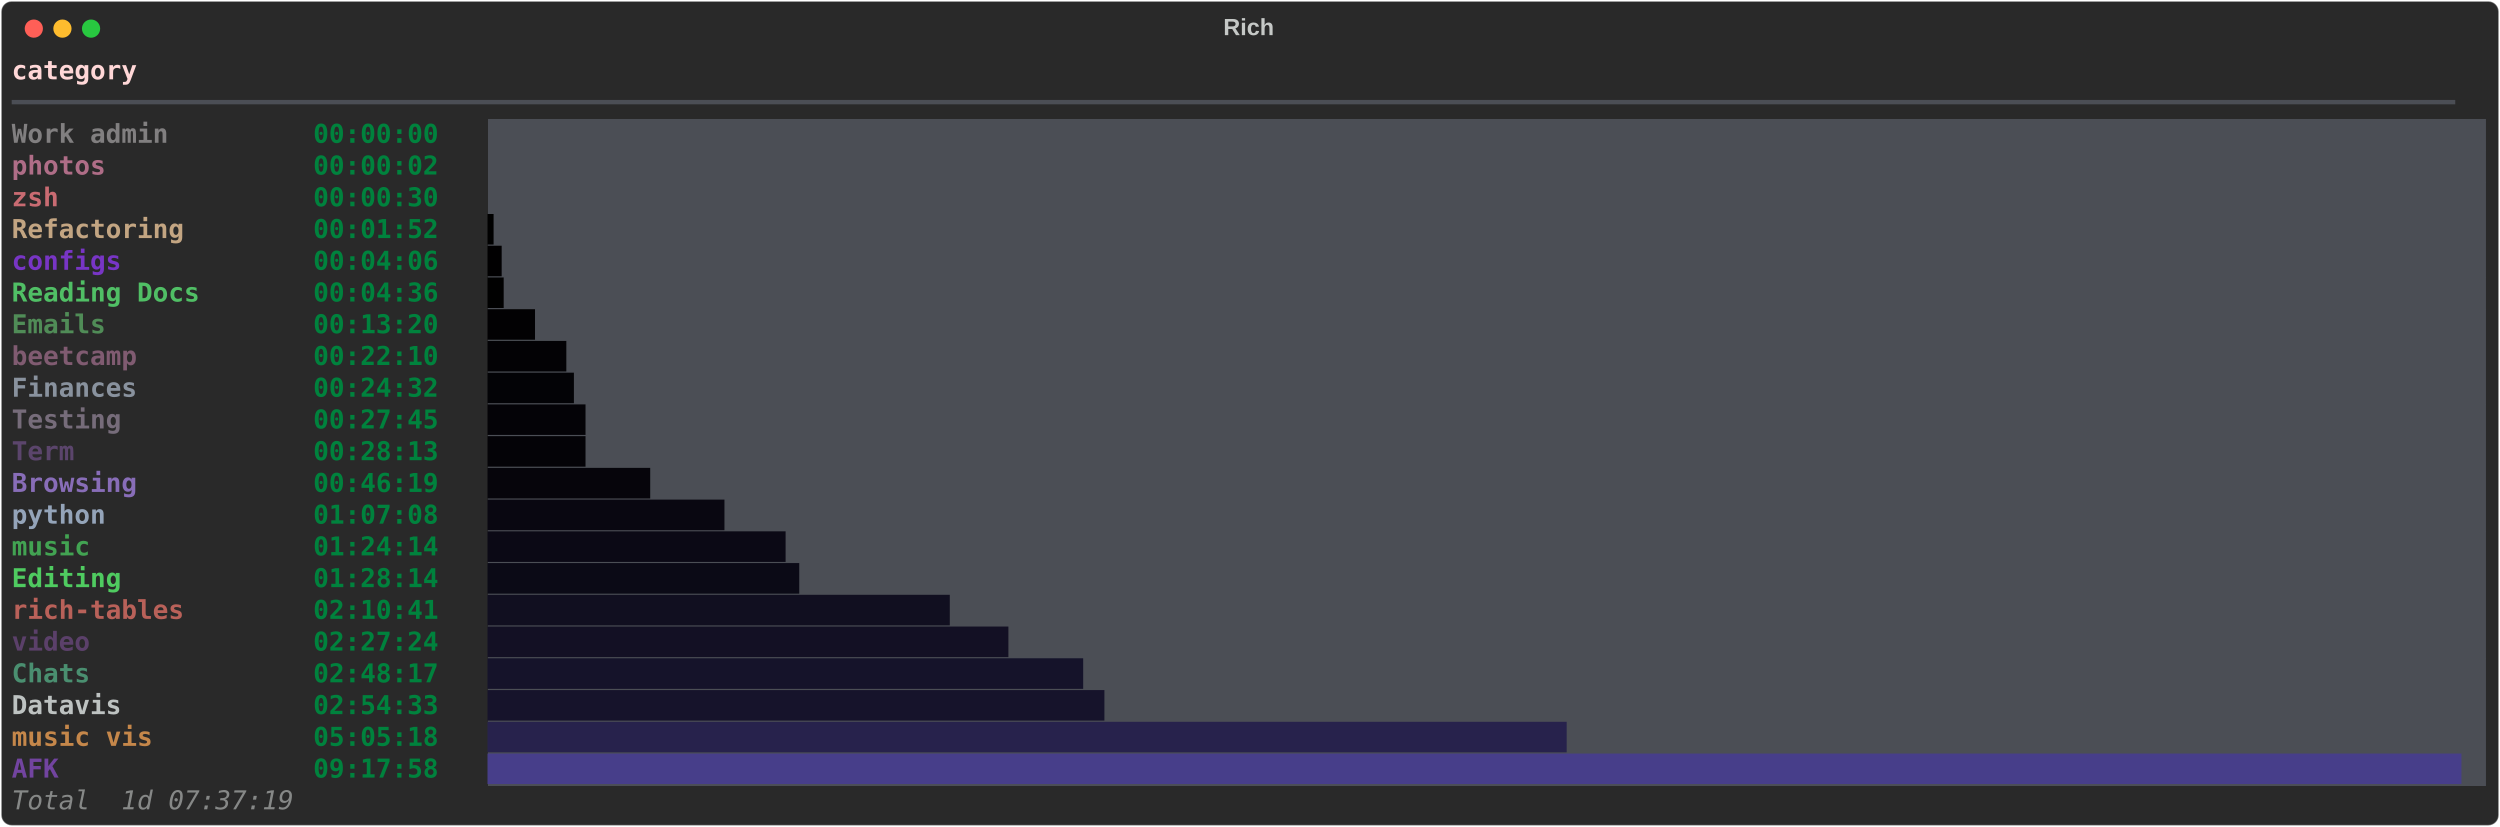
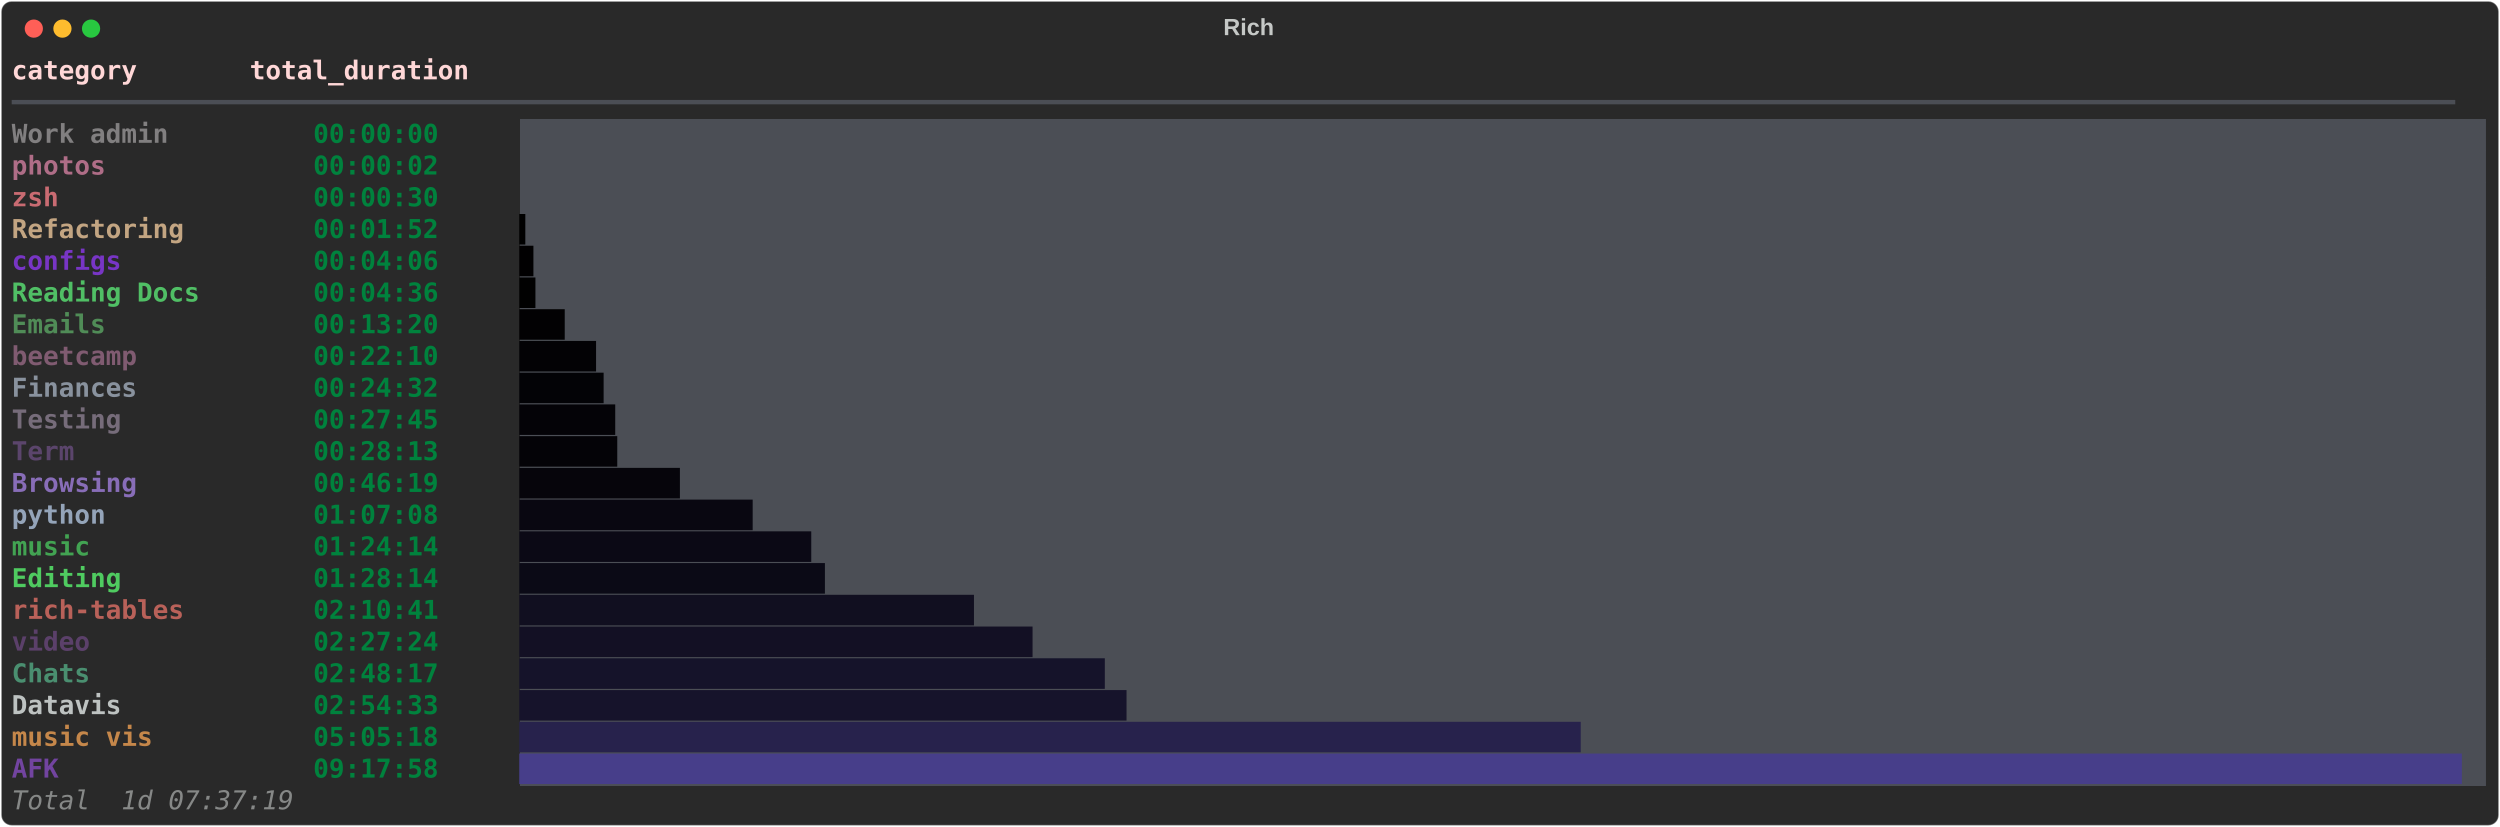
<svg xmlns="http://www.w3.org/2000/svg" class="rich-terminal" viewBox="0 0 1922 635.6">
  <style>

    @font-face {
        font-family: "Fira Code";
        src: local("FiraCode-Regular"),
                url("https://cdnjs.cloudflare.com/ajax/libs/firacode/6.2.0/woff2/FiraCode-Regular.woff2") format("woff2"),
                url("https://cdnjs.cloudflare.com/ajax/libs/firacode/6.2.0/woff/FiraCode-Regular.woff") format("woff");
        font-style: normal;
        font-weight: 400;
    }
    @font-face {
        font-family: "Fira Code";
        src: local("FiraCode-Bold"),
                url("https://cdnjs.cloudflare.com/ajax/libs/firacode/6.2.0/woff2/FiraCode-Bold.woff2") format("woff2"),
                url("https://cdnjs.cloudflare.com/ajax/libs/firacode/6.2.0/woff/FiraCode-Bold.woff") format("woff");
        font-style: bold;
        font-weight: 700;
    }

-     .terminal-3236554905-matrix {
+     .terminal-1075495280-matrix {
        font-family: Fira Code, monospace;
        font-size: 20px;
        line-height: 24.4px;
        font-variant-east-asian: full-width;
    }

-     .terminal-3236554905-title {
+     .terminal-1075495280-title {
        font-size: 18px;
        font-weight: bold;
        font-family: arial;
    }

-     .terminal-3236554905-r1 { fill: #ffd7d7;font-weight: bold }
- .terminal-3236554905-r2 { fill: #4b4e55 }
- .terminal-3236554905-r3 { fill: #c5c8c6 }
- .terminal-3236554905-r4 { fill: #817f80;font-weight: bold }
- .terminal-3236554905-r5 { fill: #00823d;font-weight: bold }
- .terminal-3236554905-r6 { fill: #000000 }
- .terminal-3236554905-r7 { fill: #af6d87;font-weight: bold }
- .terminal-3236554905-r8 { fill: #c96b72;font-weight: bold }
- .terminal-3236554905-r9 { fill: #c3a582;font-weight: bold }
- .terminal-3236554905-r10 { fill: #7835c5;font-weight: bold }
- .terminal-3236554905-r11 { fill: #010001 }
- .terminal-3236554905-r12 { fill: #50bf65;font-weight: bold }
- .terminal-3236554905-r13 { fill: #010101 }
- .terminal-3236554905-r14 { fill: #508c57;font-weight: bold }
- .terminal-3236554905-r15 { fill: #020103 }
- .terminal-3236554905-r16 { fill: #805b71;font-weight: bold }
- .terminal-3236554905-r17 { fill: #030205 }
- .terminal-3236554905-r18 { fill: #89929e;font-weight: bold }
- .terminal-3236554905-r19 { fill: #030306 }
- .terminal-3236554905-r20 { fill: #766c7a;font-weight: bold }
- .terminal-3236554905-r21 { fill: #040307 }
- .terminal-3236554905-r22 { fill: #5b456c;font-weight: bold }
- .terminal-3236554905-r23 { fill: #886db8;font-weight: bold }
- .terminal-3236554905-r24 { fill: #06050b }
- .terminal-3236554905-r25 { fill: #94a4b9;font-weight: bold }
- .terminal-3236554905-r26 { fill: #090711 }
- .terminal-3236554905-r27 { fill: #42a352;font-weight: bold }
- .terminal-3236554905-r28 { fill: #0b0915 }
- .terminal-3236554905-r29 { fill: #4fcb60;font-weight: bold }
- .terminal-3236554905-r30 { fill: #0b0a16 }
- .terminal-3236554905-r31 { fill: #b96159;font-weight: bold }
- .terminal-3236554905-r32 { fill: #110f20 }
- .terminal-3236554905-r33 { fill: #5b406a;font-weight: bold }
- .terminal-3236554905-r34 { fill: #131024 }
- .terminal-3236554905-r35 { fill: #4a8f70;font-weight: bold }
- .terminal-3236554905-r36 { fill: #15132a }
- .terminal-3236554905-r37 { fill: #bdc2c1;font-weight: bold }
- .terminal-3236554905-r38 { fill: #16132b }
- .terminal-3236554905-r39 { fill: #c5874a;font-weight: bold }
- .terminal-3236554905-r40 { fill: #27224c }
- .terminal-3236554905-r41 { fill: #7244a0;font-weight: bold }
- .terminal-3236554905-r42 { fill: #473e8a }
- .terminal-3236554905-r43 { fill: #868887;font-style: italic; }
+     .terminal-1075495280-r1 { fill: #ffd7d7;font-weight: bold }
+ .terminal-1075495280-r2 { fill: #4b4e55 }
+ .terminal-1075495280-r3 { fill: #c5c8c6 }
+ .terminal-1075495280-r4 { fill: #817f80;font-weight: bold }
+ .terminal-1075495280-r5 { fill: #00823d;font-weight: bold }
+ .terminal-1075495280-r6 { fill: #000000 }
+ .terminal-1075495280-r7 { fill: #af6d87;font-weight: bold }
+ .terminal-1075495280-r8 { fill: #c96b72;font-weight: bold }
+ .terminal-1075495280-r9 { fill: #c3a582;font-weight: bold }
+ .terminal-1075495280-r10 { fill: #7835c5;font-weight: bold }
+ .terminal-1075495280-r11 { fill: #010001 }
+ .terminal-1075495280-r12 { fill: #50bf65;font-weight: bold }
+ .terminal-1075495280-r13 { fill: #010101 }
+ .terminal-1075495280-r14 { fill: #508c57;font-weight: bold }
+ .terminal-1075495280-r15 { fill: #020103 }
+ .terminal-1075495280-r16 { fill: #805b71;font-weight: bold }
+ .terminal-1075495280-r17 { fill: #030205 }
+ .terminal-1075495280-r18 { fill: #89929e;font-weight: bold }
+ .terminal-1075495280-r19 { fill: #030306 }
+ .terminal-1075495280-r20 { fill: #766c7a;font-weight: bold }
+ .terminal-1075495280-r21 { fill: #040307 }
+ .terminal-1075495280-r22 { fill: #5b456c;font-weight: bold }
+ .terminal-1075495280-r23 { fill: #886db8;font-weight: bold }
+ .terminal-1075495280-r24 { fill: #06050b }
+ .terminal-1075495280-r25 { fill: #94a4b9;font-weight: bold }
+ .terminal-1075495280-r26 { fill: #090711 }
+ .terminal-1075495280-r27 { fill: #42a352;font-weight: bold }
+ .terminal-1075495280-r28 { fill: #0b0915 }
+ .terminal-1075495280-r29 { fill: #4fcb60;font-weight: bold }
+ .terminal-1075495280-r30 { fill: #0b0a16 }
+ .terminal-1075495280-r31 { fill: #b96159;font-weight: bold }
+ .terminal-1075495280-r32 { fill: #110f20 }
+ .terminal-1075495280-r33 { fill: #5b406a;font-weight: bold }
+ .terminal-1075495280-r34 { fill: #131024 }
+ .terminal-1075495280-r35 { fill: #4a8f70;font-weight: bold }
+ .terminal-1075495280-r36 { fill: #15132a }
+ .terminal-1075495280-r37 { fill: #bdc2c1;font-weight: bold }
+ .terminal-1075495280-r38 { fill: #16132b }
+ .terminal-1075495280-r39 { fill: #c5874a;font-weight: bold }
+ .terminal-1075495280-r40 { fill: #27224c }
+ .terminal-1075495280-r41 { fill: #7244a0;font-weight: bold }
+ .terminal-1075495280-r42 { fill: #473e8a }
+ .terminal-1075495280-r43 { fill: #868887;font-style: italic; }
    </style>
  <defs>
-     <clipPath id="terminal-3236554905-clip-terminal">
+     <clipPath id="terminal-1075495280-clip-terminal">
      <rect x="0" y="0" width="1902.2" height="584.6" />
    </clipPath>
-     <clipPath id="terminal-3236554905-line-0">
+     <clipPath id="terminal-1075495280-line-0">
      <rect x="0" y="1.5" width="1903.2" height="24.65" />
    </clipPath>
-     <clipPath id="terminal-3236554905-line-1">
+     <clipPath id="terminal-1075495280-line-1">
      <rect x="0" y="25.9" width="1903.2" height="24.65" />
    </clipPath>
-     <clipPath id="terminal-3236554905-line-2">
+     <clipPath id="terminal-1075495280-line-2">
      <rect x="0" y="50.3" width="1903.2" height="24.65" />
    </clipPath>
-     <clipPath id="terminal-3236554905-line-3">
+     <clipPath id="terminal-1075495280-line-3">
      <rect x="0" y="74.7" width="1903.2" height="24.65" />
    </clipPath>
-     <clipPath id="terminal-3236554905-line-4">
+     <clipPath id="terminal-1075495280-line-4">
      <rect x="0" y="99.1" width="1903.2" height="24.65" />
    </clipPath>
-     <clipPath id="terminal-3236554905-line-5">
+     <clipPath id="terminal-1075495280-line-5">
      <rect x="0" y="123.5" width="1903.2" height="24.65" />
    </clipPath>
-     <clipPath id="terminal-3236554905-line-6">
+     <clipPath id="terminal-1075495280-line-6">
      <rect x="0" y="147.9" width="1903.2" height="24.65" />
    </clipPath>
-     <clipPath id="terminal-3236554905-line-7">
+     <clipPath id="terminal-1075495280-line-7">
      <rect x="0" y="172.3" width="1903.2" height="24.65" />
    </clipPath>
-     <clipPath id="terminal-3236554905-line-8">
+     <clipPath id="terminal-1075495280-line-8">
      <rect x="0" y="196.7" width="1903.2" height="24.65" />
    </clipPath>
-     <clipPath id="terminal-3236554905-line-9">
+     <clipPath id="terminal-1075495280-line-9">
      <rect x="0" y="221.1" width="1903.2" height="24.65" />
    </clipPath>
-     <clipPath id="terminal-3236554905-line-10">
+     <clipPath id="terminal-1075495280-line-10">
      <rect x="0" y="245.5" width="1903.2" height="24.65" />
    </clipPath>
-     <clipPath id="terminal-3236554905-line-11">
+     <clipPath id="terminal-1075495280-line-11">
      <rect x="0" y="269.9" width="1903.2" height="24.65" />
    </clipPath>
-     <clipPath id="terminal-3236554905-line-12">
+     <clipPath id="terminal-1075495280-line-12">
      <rect x="0" y="294.3" width="1903.2" height="24.65" />
    </clipPath>
-     <clipPath id="terminal-3236554905-line-13">
+     <clipPath id="terminal-1075495280-line-13">
      <rect x="0" y="318.7" width="1903.2" height="24.65" />
    </clipPath>
-     <clipPath id="terminal-3236554905-line-14">
+     <clipPath id="terminal-1075495280-line-14">
      <rect x="0" y="343.1" width="1903.2" height="24.65" />
    </clipPath>
-     <clipPath id="terminal-3236554905-line-15">
+     <clipPath id="terminal-1075495280-line-15">
      <rect x="0" y="367.5" width="1903.2" height="24.65" />
    </clipPath>
-     <clipPath id="terminal-3236554905-line-16">
+     <clipPath id="terminal-1075495280-line-16">
      <rect x="0" y="391.9" width="1903.2" height="24.65" />
    </clipPath>
-     <clipPath id="terminal-3236554905-line-17">
+     <clipPath id="terminal-1075495280-line-17">
      <rect x="0" y="416.3" width="1903.2" height="24.65" />
    </clipPath>
-     <clipPath id="terminal-3236554905-line-18">
+     <clipPath id="terminal-1075495280-line-18">
      <rect x="0" y="440.7" width="1903.2" height="24.65" />
    </clipPath>
-     <clipPath id="terminal-3236554905-line-19">
+     <clipPath id="terminal-1075495280-line-19">
      <rect x="0" y="465.1" width="1903.2" height="24.65" />
    </clipPath>
-     <clipPath id="terminal-3236554905-line-20">
+     <clipPath id="terminal-1075495280-line-20">
      <rect x="0" y="489.5" width="1903.2" height="24.65" />
    </clipPath>
-     <clipPath id="terminal-3236554905-line-21">
+     <clipPath id="terminal-1075495280-line-21">
      <rect x="0" y="513.9" width="1903.2" height="24.65" />
    </clipPath>
-     <clipPath id="terminal-3236554905-line-22">
+     <clipPath id="terminal-1075495280-line-22">
      <rect x="0" y="538.3" width="1903.2" height="24.65" />
    </clipPath>
  </defs>
  <rect fill="#292929" stroke="rgba(255,255,255,0.35)" stroke-width="1" x="1" y="1" width="1920" height="633.6" rx="8" />
-   <text class="terminal-3236554905-title" fill="#c5c8c6" text-anchor="middle" x="960" y="27">Rich</text>
+   <text class="terminal-1075495280-title" fill="#c5c8c6" text-anchor="middle" x="960" y="27">Rich</text>
  <g transform="translate(26,22)">
    <circle cx="0" cy="0" r="7" fill="#ff5f57" />
    <circle cx="22" cy="0" r="7" fill="#febc2e" />
    <circle cx="44" cy="0" r="7" fill="#28c840" />
  </g>
-   <g transform="translate(9, 41)" clip-path="url(#terminal-3236554905-clip-terminal)">
-     <rect fill="#4b4e55" x="366" y="50.3" width="1537.2" height="24.65" shape-rendering="crispEdges" />
-     <rect fill="#4b4e55" x="366" y="74.7" width="1537.2" height="24.65" shape-rendering="crispEdges" />
-     <rect fill="#4b4e55" x="366" y="99.1" width="1537.2" height="24.65" shape-rendering="crispEdges" />
-     <rect fill="#4b4e55" x="366" y="123.5" width="1537.2" height="24.65" shape-rendering="crispEdges" />
-     <rect fill="#4b4e55" x="366" y="147.9" width="1537.2" height="24.65" shape-rendering="crispEdges" />
-     <rect fill="#4b4e55" x="366" y="172.3" width="1537.2" height="24.65" shape-rendering="crispEdges" />
-     <rect fill="#4b4e55" x="366" y="196.7" width="1537.2" height="24.65" shape-rendering="crispEdges" />
-     <rect fill="#4b4e55" x="366" y="221.1" width="1537.2" height="24.65" shape-rendering="crispEdges" />
-     <rect fill="#4b4e55" x="366" y="245.5" width="1537.2" height="24.65" shape-rendering="crispEdges" />
-     <rect fill="#4b4e55" x="366" y="269.9" width="1537.2" height="24.65" shape-rendering="crispEdges" />
-     <rect fill="#4b4e55" x="366" y="294.3" width="1537.2" height="24.65" shape-rendering="crispEdges" />
-     <rect fill="#4b4e55" x="366" y="318.7" width="1537.2" height="24.65" shape-rendering="crispEdges" />
-     <rect fill="#4b4e55" x="366" y="343.1" width="1537.2" height="24.65" shape-rendering="crispEdges" />
-     <rect fill="#4b4e55" x="366" y="367.5" width="1537.2" height="24.65" shape-rendering="crispEdges" />
-     <rect fill="#4b4e55" x="366" y="391.9" width="1537.2" height="24.65" shape-rendering="crispEdges" />
-     <rect fill="#4b4e55" x="366" y="416.3" width="1537.2" height="24.65" shape-rendering="crispEdges" />
-     <rect fill="#4b4e55" x="366" y="440.7" width="1537.2" height="24.65" shape-rendering="crispEdges" />
-     <rect fill="#4b4e55" x="366" y="465.1" width="1537.2" height="24.65" shape-rendering="crispEdges" />
-     <rect fill="#4b4e55" x="366" y="489.5" width="1537.2" height="24.65" shape-rendering="crispEdges" />
-     <rect fill="#4b4e55" x="366" y="513.9" width="1537.2" height="24.65" shape-rendering="crispEdges" />
-     <rect fill="#4b4e55" x="366" y="538.3" width="1537.2" height="24.65" shape-rendering="crispEdges" />
-     <g class="terminal-3236554905-matrix">
-       <text class="terminal-3236554905-r1" x="0" y="20" textLength="146.4" clip-path="url(#terminal-3236554905-line-0)">category    </text>
-       <text class="terminal-3236554905-r3" x="1903.2" y="20" textLength="12.2" clip-path="url(#terminal-3236554905-line-0)">
- </text>
-       <text class="terminal-3236554905-r2" x="0" y="44.4" textLength="1903.2" clip-path="url(#terminal-3236554905-line-1)">━━━━━━━━━━━━━━━━━━━━━━━━━━━━━━━━━━━━━━━━━━━━━━━━━━━━━━━━━━━━━━━━━━━━━━━━━━━━━━━━━━━━━━━━━━━━━━━━━━━━━━━━━━━━━━━━━━━━━━━━━━━━━━━━━━━━━━━━━━━━━━━━━━━━━━━━━━━━</text>
-       <text class="terminal-3236554905-r3" x="1903.2" y="44.4" textLength="12.2" clip-path="url(#terminal-3236554905-line-1)">
- </text>
-       <text class="terminal-3236554905-r4" x="0" y="68.8" textLength="122" clip-path="url(#terminal-3236554905-line-2)">Work admin</text>
-       <text class="terminal-3236554905-r5" x="231.8" y="68.8" textLength="97.6" clip-path="url(#terminal-3236554905-line-2)">00:00:00</text>
-       <text class="terminal-3236554905-r3" x="1903.2" y="68.8" textLength="12.2" clip-path="url(#terminal-3236554905-line-2)">
- </text>
-       <text class="terminal-3236554905-r7" x="0" y="93.2" textLength="73.2" clip-path="url(#terminal-3236554905-line-3)">photos</text>
-       <text class="terminal-3236554905-r5" x="231.8" y="93.2" textLength="97.6" clip-path="url(#terminal-3236554905-line-3)">00:00:02</text>
-       <text class="terminal-3236554905-r3" x="1903.2" y="93.2" textLength="12.2" clip-path="url(#terminal-3236554905-line-3)">
- </text>
-       <text class="terminal-3236554905-r8" x="0" y="117.6" textLength="36.6" clip-path="url(#terminal-3236554905-line-4)">zsh</text>
-       <text class="terminal-3236554905-r5" x="231.8" y="117.6" textLength="97.6" clip-path="url(#terminal-3236554905-line-4)">00:00:30</text>
-       <text class="terminal-3236554905-r3" x="1903.2" y="117.6" textLength="12.2" clip-path="url(#terminal-3236554905-line-4)">
- </text>
-       <text class="terminal-3236554905-r9" x="0" y="142" textLength="134.2" clip-path="url(#terminal-3236554905-line-5)">Refactoring</text>
-       <text class="terminal-3236554905-r5" x="231.8" y="142" textLength="97.6" clip-path="url(#terminal-3236554905-line-5)">00:01:52</text>
-       <text class="terminal-3236554905-r6" x="366" y="142" textLength="1537.2" clip-path="url(#terminal-3236554905-line-5)">▍                                                                                                                             </text>
-       <text class="terminal-3236554905-r3" x="1903.2" y="142" textLength="12.2" clip-path="url(#terminal-3236554905-line-5)">
- </text>
-       <text class="terminal-3236554905-r10" x="0" y="166.4" textLength="85.4" clip-path="url(#terminal-3236554905-line-6)">configs</text>
-       <text class="terminal-3236554905-r5" x="231.8" y="166.4" textLength="97.6" clip-path="url(#terminal-3236554905-line-6)">00:04:06</text>
-       <text class="terminal-3236554905-r11" x="366" y="166.4" textLength="1537.2" clip-path="url(#terminal-3236554905-line-6)">▉                                                                                                                             </text>
-       <text class="terminal-3236554905-r3" x="1903.2" y="166.4" textLength="12.2" clip-path="url(#terminal-3236554905-line-6)">
- </text>
-       <text class="terminal-3236554905-r12" x="0" y="190.8" textLength="146.4" clip-path="url(#terminal-3236554905-line-7)">Reading Docs</text>
-       <text class="terminal-3236554905-r5" x="231.8" y="190.8" textLength="97.6" clip-path="url(#terminal-3236554905-line-7)">00:04:36</text>
-       <text class="terminal-3236554905-r13" x="366" y="190.8" textLength="1537.2" clip-path="url(#terminal-3236554905-line-7)">█                                                                                                                             </text>
-       <text class="terminal-3236554905-r3" x="1903.2" y="190.8" textLength="12.2" clip-path="url(#terminal-3236554905-line-7)">
- </text>
-       <text class="terminal-3236554905-r14" x="0" y="215.2" textLength="73.2" clip-path="url(#terminal-3236554905-line-8)">Emails</text>
-       <text class="terminal-3236554905-r5" x="231.8" y="215.2" textLength="97.6" clip-path="url(#terminal-3236554905-line-8)">00:13:20</text>
-       <text class="terminal-3236554905-r15" x="366" y="215.2" textLength="1537.2" clip-path="url(#terminal-3236554905-line-8)">███                                                                                                                           </text>
-       <text class="terminal-3236554905-r3" x="1903.2" y="215.2" textLength="12.2" clip-path="url(#terminal-3236554905-line-8)">
- </text>
-       <text class="terminal-3236554905-r16" x="0" y="239.6" textLength="97.6" clip-path="url(#terminal-3236554905-line-9)">beetcamp</text>
-       <text class="terminal-3236554905-r5" x="231.8" y="239.6" textLength="97.6" clip-path="url(#terminal-3236554905-line-9)">00:22:10</text>
-       <text class="terminal-3236554905-r17" x="366" y="239.6" textLength="1537.2" clip-path="url(#terminal-3236554905-line-9)">█████                                                                                                                         </text>
-       <text class="terminal-3236554905-r3" x="1903.2" y="239.6" textLength="12.2" clip-path="url(#terminal-3236554905-line-9)">
- </text>
-       <text class="terminal-3236554905-r18" x="0" y="264" textLength="97.6" clip-path="url(#terminal-3236554905-line-10)">Finances</text>
-       <text class="terminal-3236554905-r5" x="231.8" y="264" textLength="97.6" clip-path="url(#terminal-3236554905-line-10)">00:24:32</text>
-       <text class="terminal-3236554905-r19" x="366" y="264" textLength="1537.2" clip-path="url(#terminal-3236554905-line-10)">█████▌                                                                                                                        </text>
-       <text class="terminal-3236554905-r3" x="1903.2" y="264" textLength="12.2" clip-path="url(#terminal-3236554905-line-10)">
- </text>
-       <text class="terminal-3236554905-r20" x="0" y="288.4" textLength="85.4" clip-path="url(#terminal-3236554905-line-11)">Testing</text>
-       <text class="terminal-3236554905-r5" x="231.8" y="288.4" textLength="97.6" clip-path="url(#terminal-3236554905-line-11)">00:27:45</text>
-       <text class="terminal-3236554905-r21" x="366" y="288.4" textLength="1537.2" clip-path="url(#terminal-3236554905-line-11)">██████▎                                                                                                                       </text>
-       <text class="terminal-3236554905-r3" x="1903.2" y="288.4" textLength="12.2" clip-path="url(#terminal-3236554905-line-11)">
- </text>
-       <text class="terminal-3236554905-r22" x="0" y="312.8" textLength="48.8" clip-path="url(#terminal-3236554905-line-12)">Term</text>
-       <text class="terminal-3236554905-r5" x="231.8" y="312.8" textLength="97.6" clip-path="url(#terminal-3236554905-line-12)">00:28:13</text>
-       <text class="terminal-3236554905-r21" x="366" y="312.8" textLength="1537.2" clip-path="url(#terminal-3236554905-line-12)">██████▎                                                                                                                       </text>
-       <text class="terminal-3236554905-r3" x="1903.2" y="312.8" textLength="12.2" clip-path="url(#terminal-3236554905-line-12)">
- </text>
-       <text class="terminal-3236554905-r23" x="0" y="337.2" textLength="97.6" clip-path="url(#terminal-3236554905-line-13)">Browsing</text>
-       <text class="terminal-3236554905-r5" x="231.8" y="337.2" textLength="97.6" clip-path="url(#terminal-3236554905-line-13)">00:46:19</text>
-       <text class="terminal-3236554905-r24" x="366" y="337.2" textLength="1537.2" clip-path="url(#terminal-3236554905-line-13)">██████████▍                                                                                                                   </text>
-       <text class="terminal-3236554905-r3" x="1903.2" y="337.2" textLength="12.2" clip-path="url(#terminal-3236554905-line-13)">
- </text>
-       <text class="terminal-3236554905-r25" x="0" y="361.6" textLength="73.2" clip-path="url(#terminal-3236554905-line-14)">python</text>
-       <text class="terminal-3236554905-r5" x="231.8" y="361.6" textLength="97.6" clip-path="url(#terminal-3236554905-line-14)">01:07:08</text>
-       <text class="terminal-3236554905-r26" x="366" y="361.6" textLength="1537.2" clip-path="url(#terminal-3236554905-line-14)">███████████████▏                                                                                                              </text>
-       <text class="terminal-3236554905-r3" x="1903.2" y="361.6" textLength="12.2" clip-path="url(#terminal-3236554905-line-14)">
- </text>
-       <text class="terminal-3236554905-r27" x="0" y="386" textLength="61" clip-path="url(#terminal-3236554905-line-15)">music</text>
-       <text class="terminal-3236554905-r5" x="231.8" y="386" textLength="97.6" clip-path="url(#terminal-3236554905-line-15)">01:24:14</text>
-       <text class="terminal-3236554905-r28" x="366" y="386" textLength="1537.2" clip-path="url(#terminal-3236554905-line-15)">███████████████████                                                                                                           </text>
-       <text class="terminal-3236554905-r3" x="1903.2" y="386" textLength="12.2" clip-path="url(#terminal-3236554905-line-15)">
- </text>
-       <text class="terminal-3236554905-r29" x="0" y="410.4" textLength="85.4" clip-path="url(#terminal-3236554905-line-16)">Editing</text>
-       <text class="terminal-3236554905-r5" x="231.8" y="410.4" textLength="97.6" clip-path="url(#terminal-3236554905-line-16)">01:28:14</text>
-       <text class="terminal-3236554905-r30" x="366" y="410.4" textLength="1537.2" clip-path="url(#terminal-3236554905-line-16)">███████████████████▉                                                                                                          </text>
-       <text class="terminal-3236554905-r3" x="1903.2" y="410.4" textLength="12.2" clip-path="url(#terminal-3236554905-line-16)">
- </text>
-       <text class="terminal-3236554905-r31" x="0" y="434.8" textLength="134.2" clip-path="url(#terminal-3236554905-line-17)">rich-tables</text>
-       <text class="terminal-3236554905-r5" x="231.8" y="434.8" textLength="97.6" clip-path="url(#terminal-3236554905-line-17)">02:10:41</text>
-       <text class="terminal-3236554905-r32" x="366" y="434.8" textLength="1537.2" clip-path="url(#terminal-3236554905-line-17)">█████████████████████████████▌                                                                                                </text>
-       <text class="terminal-3236554905-r3" x="1903.2" y="434.8" textLength="12.2" clip-path="url(#terminal-3236554905-line-17)">
- </text>
-       <text class="terminal-3236554905-r33" x="0" y="459.2" textLength="61" clip-path="url(#terminal-3236554905-line-18)">video</text>
-       <text class="terminal-3236554905-r5" x="231.8" y="459.2" textLength="97.6" clip-path="url(#terminal-3236554905-line-18)">02:27:24</text>
-       <text class="terminal-3236554905-r34" x="366" y="459.2" textLength="1537.2" clip-path="url(#terminal-3236554905-line-18)">█████████████████████████████████▎                                                                                            </text>
-       <text class="terminal-3236554905-r3" x="1903.2" y="459.2" textLength="12.2" clip-path="url(#terminal-3236554905-line-18)">
- </text>
-       <text class="terminal-3236554905-r35" x="0" y="483.6" textLength="61" clip-path="url(#terminal-3236554905-line-19)">Chats</text>
-       <text class="terminal-3236554905-r5" x="231.8" y="483.6" textLength="97.6" clip-path="url(#terminal-3236554905-line-19)">02:48:17</text>
-       <text class="terminal-3236554905-r36" x="366" y="483.6" textLength="1537.2" clip-path="url(#terminal-3236554905-line-19)">██████████████████████████████████████                                                                                        </text>
-       <text class="terminal-3236554905-r3" x="1903.2" y="483.6" textLength="12.2" clip-path="url(#terminal-3236554905-line-19)">
- </text>
-       <text class="terminal-3236554905-r37" x="0" y="508" textLength="85.4" clip-path="url(#terminal-3236554905-line-20)">Datavis</text>
-       <text class="terminal-3236554905-r5" x="231.8" y="508" textLength="97.6" clip-path="url(#terminal-3236554905-line-20)">02:54:33</text>
-       <text class="terminal-3236554905-r38" x="366" y="508" textLength="1537.2" clip-path="url(#terminal-3236554905-line-20)">███████████████████████████████████████▍                                                                                      </text>
-       <text class="terminal-3236554905-r3" x="1903.2" y="508" textLength="12.2" clip-path="url(#terminal-3236554905-line-20)">
- </text>
-       <text class="terminal-3236554905-r39" x="0" y="532.4" textLength="109.8" clip-path="url(#terminal-3236554905-line-21)">music vis</text>
-       <text class="terminal-3236554905-r5" x="231.8" y="532.4" textLength="97.6" clip-path="url(#terminal-3236554905-line-21)">05:05:18</text>
-       <text class="terminal-3236554905-r40" x="366" y="532.4" textLength="1537.2" clip-path="url(#terminal-3236554905-line-21)">████████████████████████████████████████████████████████████████████▉                                                         </text>
-       <text class="terminal-3236554905-r3" x="1903.2" y="532.4" textLength="12.2" clip-path="url(#terminal-3236554905-line-21)">
- </text>
-       <text class="terminal-3236554905-r41" x="0" y="556.8" textLength="36.6" clip-path="url(#terminal-3236554905-line-22)">AFK</text>
-       <text class="terminal-3236554905-r5" x="231.8" y="556.8" textLength="97.6" clip-path="url(#terminal-3236554905-line-22)">09:17:58</text>
-       <text class="terminal-3236554905-r42" x="366" y="556.8" textLength="1537.2" clip-path="url(#terminal-3236554905-line-22)">██████████████████████████████████████████████████████████████████████████████████████████████████████████████████████████████</text>
-       <text class="terminal-3236554905-r3" x="1903.2" y="556.8" textLength="12.2" clip-path="url(#terminal-3236554905-line-22)">
- </text>
-       <text class="terminal-3236554905-r43" x="0" y="581.2" textLength="1903.2" clip-path="url(#terminal-3236554905-line-23)">Total  1d 07:37:19                                                                                                                                          </text>
-       <text class="terminal-3236554905-r3" x="1903.2" y="581.2" textLength="12.2" clip-path="url(#terminal-3236554905-line-23)">
+   <g transform="translate(9, 41)" clip-path="url(#terminal-1075495280-clip-terminal)">
+     <rect fill="#4b4e55" x="390.4" y="50.3" width="1512.8" height="24.65" shape-rendering="crispEdges" />
+     <rect fill="#4b4e55" x="390.4" y="74.7" width="1512.8" height="24.65" shape-rendering="crispEdges" />
+     <rect fill="#4b4e55" x="390.4" y="99.1" width="1512.8" height="24.65" shape-rendering="crispEdges" />
+     <rect fill="#4b4e55" x="390.4" y="123.5" width="1512.8" height="24.65" shape-rendering="crispEdges" />
+     <rect fill="#4b4e55" x="390.4" y="147.9" width="1512.8" height="24.65" shape-rendering="crispEdges" />
+     <rect fill="#4b4e55" x="390.4" y="172.3" width="1512.8" height="24.65" shape-rendering="crispEdges" />
+     <rect fill="#4b4e55" x="390.4" y="196.7" width="1512.8" height="24.65" shape-rendering="crispEdges" />
+     <rect fill="#4b4e55" x="390.4" y="221.1" width="1512.8" height="24.65" shape-rendering="crispEdges" />
+     <rect fill="#4b4e55" x="390.4" y="245.5" width="1512.8" height="24.65" shape-rendering="crispEdges" />
+     <rect fill="#4b4e55" x="390.4" y="269.9" width="1512.8" height="24.65" shape-rendering="crispEdges" />
+     <rect fill="#4b4e55" x="390.4" y="294.3" width="1512.8" height="24.65" shape-rendering="crispEdges" />
+     <rect fill="#4b4e55" x="390.4" y="318.7" width="1512.8" height="24.65" shape-rendering="crispEdges" />
+     <rect fill="#4b4e55" x="390.4" y="343.1" width="1512.8" height="24.65" shape-rendering="crispEdges" />
+     <rect fill="#4b4e55" x="390.4" y="367.5" width="1512.8" height="24.65" shape-rendering="crispEdges" />
+     <rect fill="#4b4e55" x="390.4" y="391.9" width="1512.8" height="24.65" shape-rendering="crispEdges" />
+     <rect fill="#4b4e55" x="390.4" y="416.3" width="1512.8" height="24.65" shape-rendering="crispEdges" />
+     <rect fill="#4b4e55" x="390.4" y="440.7" width="1512.8" height="24.65" shape-rendering="crispEdges" />
+     <rect fill="#4b4e55" x="390.4" y="465.1" width="1512.8" height="24.65" shape-rendering="crispEdges" />
+     <rect fill="#4b4e55" x="390.4" y="489.5" width="1512.8" height="24.65" shape-rendering="crispEdges" />
+     <rect fill="#4b4e55" x="390.4" y="513.9" width="1512.8" height="24.65" shape-rendering="crispEdges" />
+     <rect fill="#4b4e55" x="390.4" y="538.3" width="1512.8" height="24.65" shape-rendering="crispEdges" />
+     <g class="terminal-1075495280-matrix">
+       <text class="terminal-1075495280-r1" x="0" y="20" textLength="146.4" clip-path="url(#terminal-1075495280-line-0)">category    </text>
+       <text class="terminal-1075495280-r1" x="183" y="20" textLength="170.8" clip-path="url(#terminal-1075495280-line-0)">total_duration</text>
+       <text class="terminal-1075495280-r3" x="1903.2" y="20" textLength="12.2" clip-path="url(#terminal-1075495280-line-0)">
+ </text>
+       <text class="terminal-1075495280-r2" x="0" y="44.4" textLength="1903.2" clip-path="url(#terminal-1075495280-line-1)">━━━━━━━━━━━━━━━━━━━━━━━━━━━━━━━━━━━━━━━━━━━━━━━━━━━━━━━━━━━━━━━━━━━━━━━━━━━━━━━━━━━━━━━━━━━━━━━━━━━━━━━━━━━━━━━━━━━━━━━━━━━━━━━━━━━━━━━━━━━━━━━━━━━━━━━━━━━━</text>
+       <text class="terminal-1075495280-r3" x="1903.2" y="44.4" textLength="12.2" clip-path="url(#terminal-1075495280-line-1)">
+ </text>
+       <text class="terminal-1075495280-r4" x="0" y="68.8" textLength="122" clip-path="url(#terminal-1075495280-line-2)">Work admin</text>
+       <text class="terminal-1075495280-r5" x="231.8" y="68.8" textLength="97.6" clip-path="url(#terminal-1075495280-line-2)">00:00:00</text>
+       <text class="terminal-1075495280-r3" x="1903.2" y="68.8" textLength="12.2" clip-path="url(#terminal-1075495280-line-2)">
+ </text>
+       <text class="terminal-1075495280-r7" x="0" y="93.2" textLength="73.2" clip-path="url(#terminal-1075495280-line-3)">photos</text>
+       <text class="terminal-1075495280-r5" x="231.8" y="93.2" textLength="97.6" clip-path="url(#terminal-1075495280-line-3)">00:00:02</text>
+       <text class="terminal-1075495280-r3" x="1903.2" y="93.2" textLength="12.2" clip-path="url(#terminal-1075495280-line-3)">
+ </text>
+       <text class="terminal-1075495280-r8" x="0" y="117.6" textLength="36.6" clip-path="url(#terminal-1075495280-line-4)">zsh</text>
+       <text class="terminal-1075495280-r5" x="231.8" y="117.6" textLength="97.6" clip-path="url(#terminal-1075495280-line-4)">00:00:30</text>
+       <text class="terminal-1075495280-r3" x="1903.2" y="117.6" textLength="12.2" clip-path="url(#terminal-1075495280-line-4)">
+ </text>
+       <text class="terminal-1075495280-r9" x="0" y="142" textLength="134.2" clip-path="url(#terminal-1075495280-line-5)">Refactoring</text>
+       <text class="terminal-1075495280-r5" x="231.8" y="142" textLength="97.6" clip-path="url(#terminal-1075495280-line-5)">00:01:52</text>
+       <text class="terminal-1075495280-r6" x="390.4" y="142" textLength="1512.8" clip-path="url(#terminal-1075495280-line-5)">▍                                                                                                                           </text>
+       <text class="terminal-1075495280-r3" x="1903.2" y="142" textLength="12.2" clip-path="url(#terminal-1075495280-line-5)">
+ </text>
+       <text class="terminal-1075495280-r10" x="0" y="166.4" textLength="85.4" clip-path="url(#terminal-1075495280-line-6)">configs</text>
+       <text class="terminal-1075495280-r5" x="231.8" y="166.4" textLength="97.6" clip-path="url(#terminal-1075495280-line-6)">00:04:06</text>
+       <text class="terminal-1075495280-r11" x="390.4" y="166.4" textLength="1512.8" clip-path="url(#terminal-1075495280-line-6)">▉                                                                                                                           </text>
+       <text class="terminal-1075495280-r3" x="1903.2" y="166.4" textLength="12.2" clip-path="url(#terminal-1075495280-line-6)">
+ </text>
+       <text class="terminal-1075495280-r12" x="0" y="190.8" textLength="146.4" clip-path="url(#terminal-1075495280-line-7)">Reading Docs</text>
+       <text class="terminal-1075495280-r5" x="231.8" y="190.8" textLength="97.6" clip-path="url(#terminal-1075495280-line-7)">00:04:36</text>
+       <text class="terminal-1075495280-r13" x="390.4" y="190.8" textLength="1512.8" clip-path="url(#terminal-1075495280-line-7)">█                                                                                                                           </text>
+       <text class="terminal-1075495280-r3" x="1903.2" y="190.8" textLength="12.2" clip-path="url(#terminal-1075495280-line-7)">
+ </text>
+       <text class="terminal-1075495280-r14" x="0" y="215.2" textLength="73.2" clip-path="url(#terminal-1075495280-line-8)">Emails</text>
+       <text class="terminal-1075495280-r5" x="231.8" y="215.2" textLength="97.6" clip-path="url(#terminal-1075495280-line-8)">00:13:20</text>
+       <text class="terminal-1075495280-r15" x="390.4" y="215.2" textLength="1512.8" clip-path="url(#terminal-1075495280-line-8)">██▉                                                                                                                         </text>
+       <text class="terminal-1075495280-r3" x="1903.2" y="215.2" textLength="12.2" clip-path="url(#terminal-1075495280-line-8)">
+ </text>
+       <text class="terminal-1075495280-r16" x="0" y="239.6" textLength="97.6" clip-path="url(#terminal-1075495280-line-9)">beetcamp</text>
+       <text class="terminal-1075495280-r5" x="231.8" y="239.6" textLength="97.6" clip-path="url(#terminal-1075495280-line-9)">00:22:10</text>
+       <text class="terminal-1075495280-r17" x="390.4" y="239.6" textLength="1512.8" clip-path="url(#terminal-1075495280-line-9)">████▉                                                                                                                       </text>
+       <text class="terminal-1075495280-r3" x="1903.2" y="239.6" textLength="12.2" clip-path="url(#terminal-1075495280-line-9)">
+ </text>
+       <text class="terminal-1075495280-r18" x="0" y="264" textLength="97.6" clip-path="url(#terminal-1075495280-line-10)">Finances</text>
+       <text class="terminal-1075495280-r5" x="231.8" y="264" textLength="97.6" clip-path="url(#terminal-1075495280-line-10)">00:24:32</text>
+       <text class="terminal-1075495280-r19" x="390.4" y="264" textLength="1512.8" clip-path="url(#terminal-1075495280-line-10)">█████▍                                                                                                                      </text>
+       <text class="terminal-1075495280-r3" x="1903.2" y="264" textLength="12.2" clip-path="url(#terminal-1075495280-line-10)">
+ </text>
+       <text class="terminal-1075495280-r20" x="0" y="288.4" textLength="85.4" clip-path="url(#terminal-1075495280-line-11)">Testing</text>
+       <text class="terminal-1075495280-r5" x="231.8" y="288.4" textLength="97.6" clip-path="url(#terminal-1075495280-line-11)">00:27:45</text>
+       <text class="terminal-1075495280-r21" x="390.4" y="288.4" textLength="1512.8" clip-path="url(#terminal-1075495280-line-11)">██████▏                                                                                                                     </text>
+       <text class="terminal-1075495280-r3" x="1903.2" y="288.4" textLength="12.2" clip-path="url(#terminal-1075495280-line-11)">
+ </text>
+       <text class="terminal-1075495280-r22" x="0" y="312.8" textLength="48.8" clip-path="url(#terminal-1075495280-line-12)">Term</text>
+       <text class="terminal-1075495280-r5" x="231.8" y="312.8" textLength="97.6" clip-path="url(#terminal-1075495280-line-12)">00:28:13</text>
+       <text class="terminal-1075495280-r21" x="390.4" y="312.8" textLength="1512.8" clip-path="url(#terminal-1075495280-line-12)">██████▎                                                                                                                     </text>
+       <text class="terminal-1075495280-r3" x="1903.2" y="312.8" textLength="12.2" clip-path="url(#terminal-1075495280-line-12)">
+ </text>
+       <text class="terminal-1075495280-r23" x="0" y="337.2" textLength="97.6" clip-path="url(#terminal-1075495280-line-13)">Browsing</text>
+       <text class="terminal-1075495280-r5" x="231.8" y="337.2" textLength="97.6" clip-path="url(#terminal-1075495280-line-13)">00:46:19</text>
+       <text class="terminal-1075495280-r24" x="390.4" y="337.2" textLength="1512.8" clip-path="url(#terminal-1075495280-line-13)">██████████▎                                                                                                                 </text>
+       <text class="terminal-1075495280-r3" x="1903.2" y="337.2" textLength="12.2" clip-path="url(#terminal-1075495280-line-13)">
+ </text>
+       <text class="terminal-1075495280-r25" x="0" y="361.6" textLength="73.2" clip-path="url(#terminal-1075495280-line-14)">python</text>
+       <text class="terminal-1075495280-r5" x="231.8" y="361.6" textLength="97.6" clip-path="url(#terminal-1075495280-line-14)">01:07:08</text>
+       <text class="terminal-1075495280-r26" x="390.4" y="361.6" textLength="1512.8" clip-path="url(#terminal-1075495280-line-14)">██████████████▉                                                                                                             </text>
+       <text class="terminal-1075495280-r3" x="1903.2" y="361.6" textLength="12.2" clip-path="url(#terminal-1075495280-line-14)">
+ </text>
+       <text class="terminal-1075495280-r27" x="0" y="386" textLength="61" clip-path="url(#terminal-1075495280-line-15)">music</text>
+       <text class="terminal-1075495280-r5" x="231.8" y="386" textLength="97.6" clip-path="url(#terminal-1075495280-line-15)">01:24:14</text>
+       <text class="terminal-1075495280-r28" x="390.4" y="386" textLength="1512.8" clip-path="url(#terminal-1075495280-line-15)">██████████████████▋                                                                                                         </text>
+       <text class="terminal-1075495280-r3" x="1903.2" y="386" textLength="12.2" clip-path="url(#terminal-1075495280-line-15)">
+ </text>
+       <text class="terminal-1075495280-r29" x="0" y="410.4" textLength="85.4" clip-path="url(#terminal-1075495280-line-16)">Editing</text>
+       <text class="terminal-1075495280-r5" x="231.8" y="410.4" textLength="97.6" clip-path="url(#terminal-1075495280-line-16)">01:28:14</text>
+       <text class="terminal-1075495280-r30" x="390.4" y="410.4" textLength="1512.8" clip-path="url(#terminal-1075495280-line-16)">███████████████████▌                                                                                                        </text>
+       <text class="terminal-1075495280-r3" x="1903.2" y="410.4" textLength="12.2" clip-path="url(#terminal-1075495280-line-16)">
+ </text>
+       <text class="terminal-1075495280-r31" x="0" y="434.8" textLength="134.2" clip-path="url(#terminal-1075495280-line-17)">rich-tables</text>
+       <text class="terminal-1075495280-r5" x="231.8" y="434.8" textLength="97.6" clip-path="url(#terminal-1075495280-line-17)">02:10:41</text>
+       <text class="terminal-1075495280-r32" x="390.4" y="434.8" textLength="1512.8" clip-path="url(#terminal-1075495280-line-17)">█████████████████████████████                                                                                               </text>
+       <text class="terminal-1075495280-r3" x="1903.2" y="434.8" textLength="12.2" clip-path="url(#terminal-1075495280-line-17)">
+ </text>
+       <text class="terminal-1075495280-r33" x="0" y="459.2" textLength="61" clip-path="url(#terminal-1075495280-line-18)">video</text>
+       <text class="terminal-1075495280-r5" x="231.8" y="459.2" textLength="97.6" clip-path="url(#terminal-1075495280-line-18)">02:27:24</text>
+       <text class="terminal-1075495280-r34" x="390.4" y="459.2" textLength="1512.8" clip-path="url(#terminal-1075495280-line-18)">████████████████████████████████▊                                                                                           </text>
+       <text class="terminal-1075495280-r3" x="1903.2" y="459.2" textLength="12.2" clip-path="url(#terminal-1075495280-line-18)">
+ </text>
+       <text class="terminal-1075495280-r35" x="0" y="483.6" textLength="61" clip-path="url(#terminal-1075495280-line-19)">Chats</text>
+       <text class="terminal-1075495280-r5" x="231.8" y="483.6" textLength="97.6" clip-path="url(#terminal-1075495280-line-19)">02:48:17</text>
+       <text class="terminal-1075495280-r36" x="390.4" y="483.6" textLength="1512.8" clip-path="url(#terminal-1075495280-line-19)">█████████████████████████████████████▍                                                                                      </text>
+       <text class="terminal-1075495280-r3" x="1903.2" y="483.6" textLength="12.2" clip-path="url(#terminal-1075495280-line-19)">
+ </text>
+       <text class="terminal-1075495280-r37" x="0" y="508" textLength="85.4" clip-path="url(#terminal-1075495280-line-20)">Datavis</text>
+       <text class="terminal-1075495280-r5" x="231.8" y="508" textLength="97.6" clip-path="url(#terminal-1075495280-line-20)">02:54:33</text>
+       <text class="terminal-1075495280-r38" x="390.4" y="508" textLength="1512.8" clip-path="url(#terminal-1075495280-line-20)">██████████████████████████████████████▊                                                                                     </text>
+       <text class="terminal-1075495280-r3" x="1903.2" y="508" textLength="12.2" clip-path="url(#terminal-1075495280-line-20)">
+ </text>
+       <text class="terminal-1075495280-r39" x="0" y="532.4" textLength="109.8" clip-path="url(#terminal-1075495280-line-21)">music vis</text>
+       <text class="terminal-1075495280-r5" x="231.8" y="532.4" textLength="97.6" clip-path="url(#terminal-1075495280-line-21)">05:05:18</text>
+       <text class="terminal-1075495280-r40" x="390.4" y="532.4" textLength="1512.8" clip-path="url(#terminal-1075495280-line-21)">███████████████████████████████████████████████████████████████████▊                                                        </text>
+       <text class="terminal-1075495280-r3" x="1903.2" y="532.4" textLength="12.2" clip-path="url(#terminal-1075495280-line-21)">
+ </text>
+       <text class="terminal-1075495280-r41" x="0" y="556.8" textLength="36.6" clip-path="url(#terminal-1075495280-line-22)">AFK</text>
+       <text class="terminal-1075495280-r5" x="231.8" y="556.8" textLength="97.6" clip-path="url(#terminal-1075495280-line-22)">09:17:58</text>
+       <text class="terminal-1075495280-r42" x="390.4" y="556.8" textLength="1512.8" clip-path="url(#terminal-1075495280-line-22)">████████████████████████████████████████████████████████████████████████████████████████████████████████████████████████████</text>
+       <text class="terminal-1075495280-r3" x="1903.2" y="556.8" textLength="12.2" clip-path="url(#terminal-1075495280-line-22)">
+ </text>
+       <text class="terminal-1075495280-r43" x="0" y="581.2" textLength="1903.2" clip-path="url(#terminal-1075495280-line-23)">Total  1d 07:37:19                                                                                                                                          </text>
+       <text class="terminal-1075495280-r3" x="1903.2" y="581.2" textLength="12.2" clip-path="url(#terminal-1075495280-line-23)">
</text>
    </g>
  </g>
</svg>
